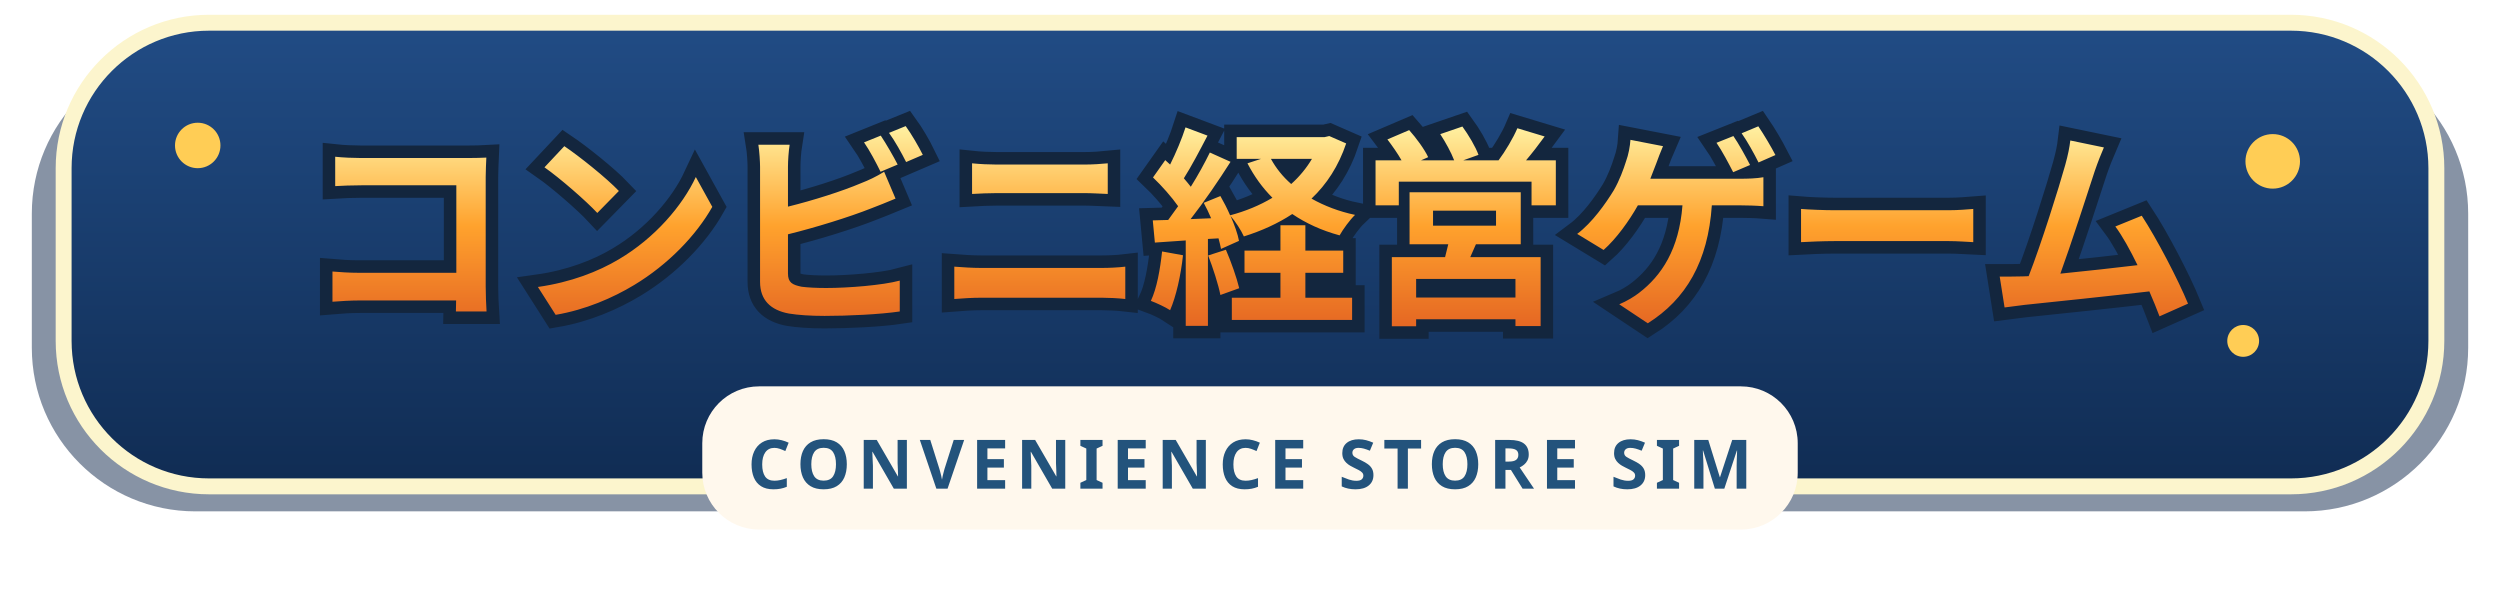
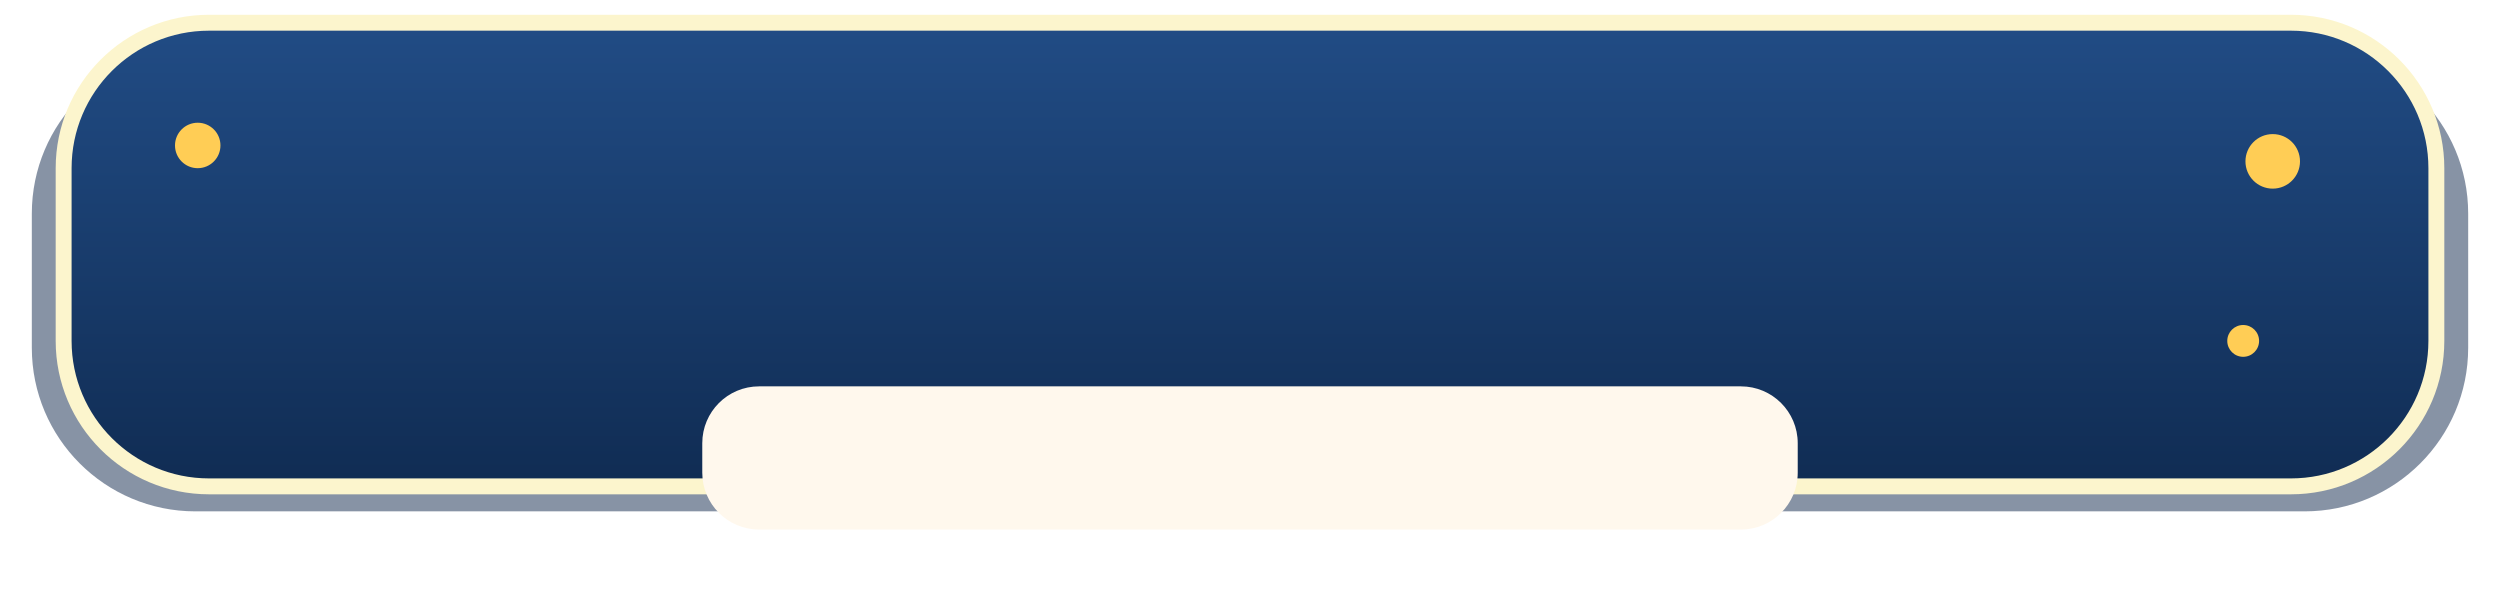
<svg xmlns="http://www.w3.org/2000/svg" viewBox="0 0 1100 260" width="1100" height="260">
  <defs>
    <linearGradient id="banner" x1="0" y1="0" x2="0" y2="1">
      <stop stop-color="#214c85" />
      <stop offset="1" stop-color="#102c53" />
    </linearGradient>
    <linearGradient id="orange" x1="0" y1="0" x2="0" y2="1">
      <stop stop-color="#fff1a2" />
      <stop offset=".5" stop-color="#ffa22d" />
      <stop offset="1" stop-color="#e56723" />
    </linearGradient>
  </defs>
  <rect x="14" y="22" width="1072" height="203" rx="72" fill="#10274b" opacity=".5" />
  <rect x="28" y="10" width="1044" height="204" rx="64" fill="url(#banner)" stroke="#fcf5cd" stroke-width="7" />
  <g fill="#ffcd55">
    <circle cx="87" cy="64" r="10" />
    <circle cx="1000" cy="71" r="12" />
    <circle cx="987" cy="150" r="7" />
  </g>
-   <text x="550" y="135" text-anchor="middle" font-family="Noto Sans CJK JP, sans-serif" font-weight="900" font-size="93" stroke="#13263e" stroke-width="11" paint-order="stroke" fill="url(#orange)">コンビニ経営ゲーム</text>
  <rect x="309" y="170" width="482" height="63" rx="25" fill="#fff8ed" />
-   <text x="550" y="215" text-anchor="middle" font-family="Noto Sans, sans-serif" font-weight="800" letter-spacing="3" font-size="30" fill="#23537c">CONVENIENCE STORE SIM</text>
</svg>
